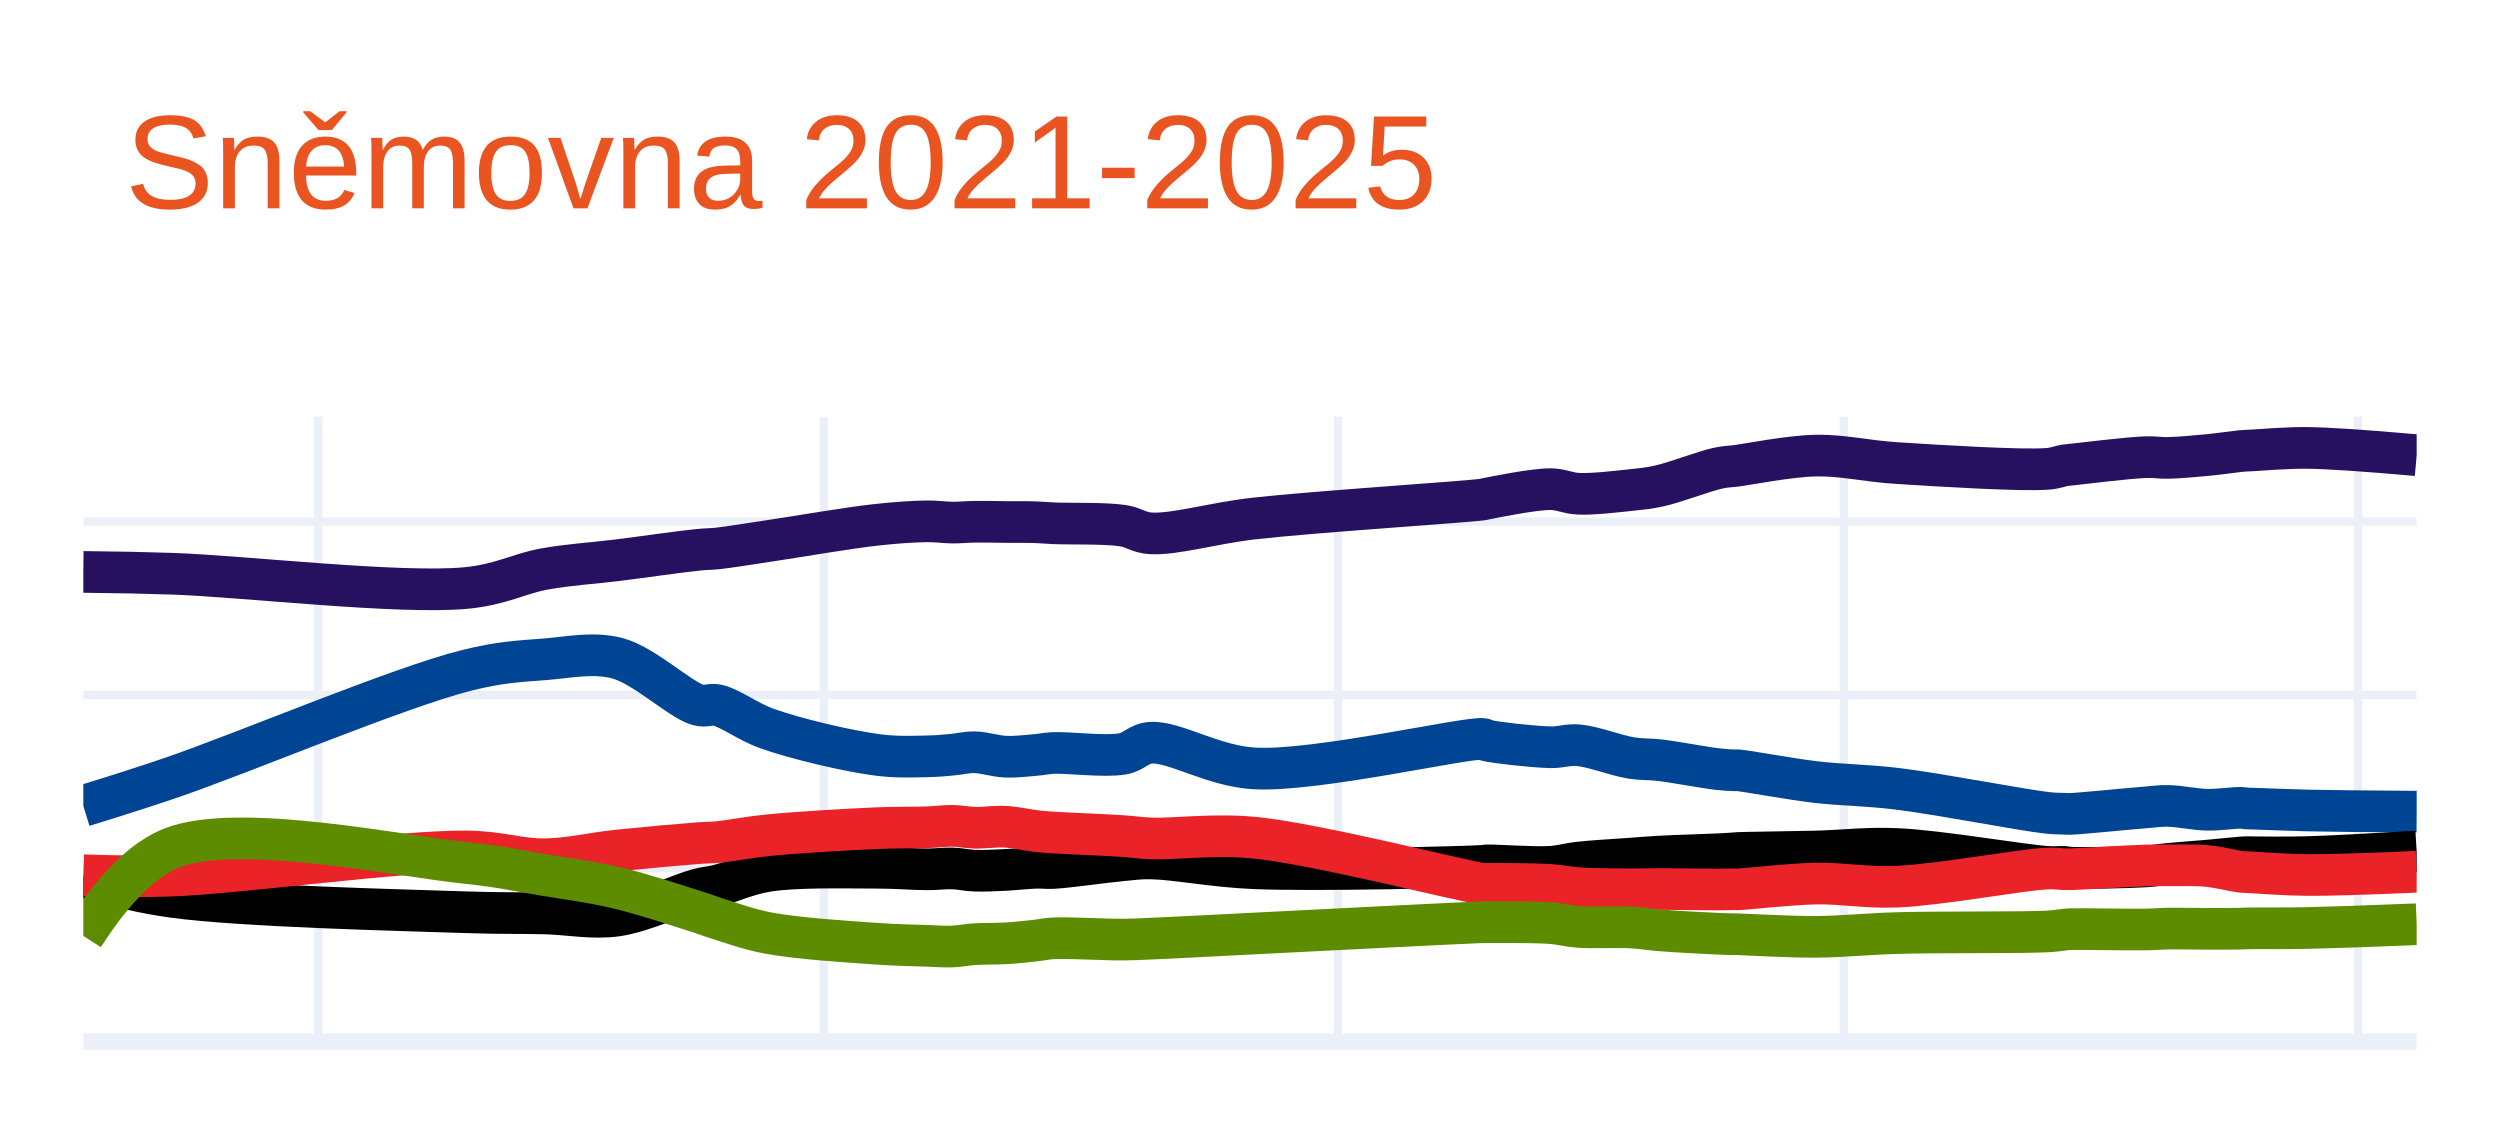
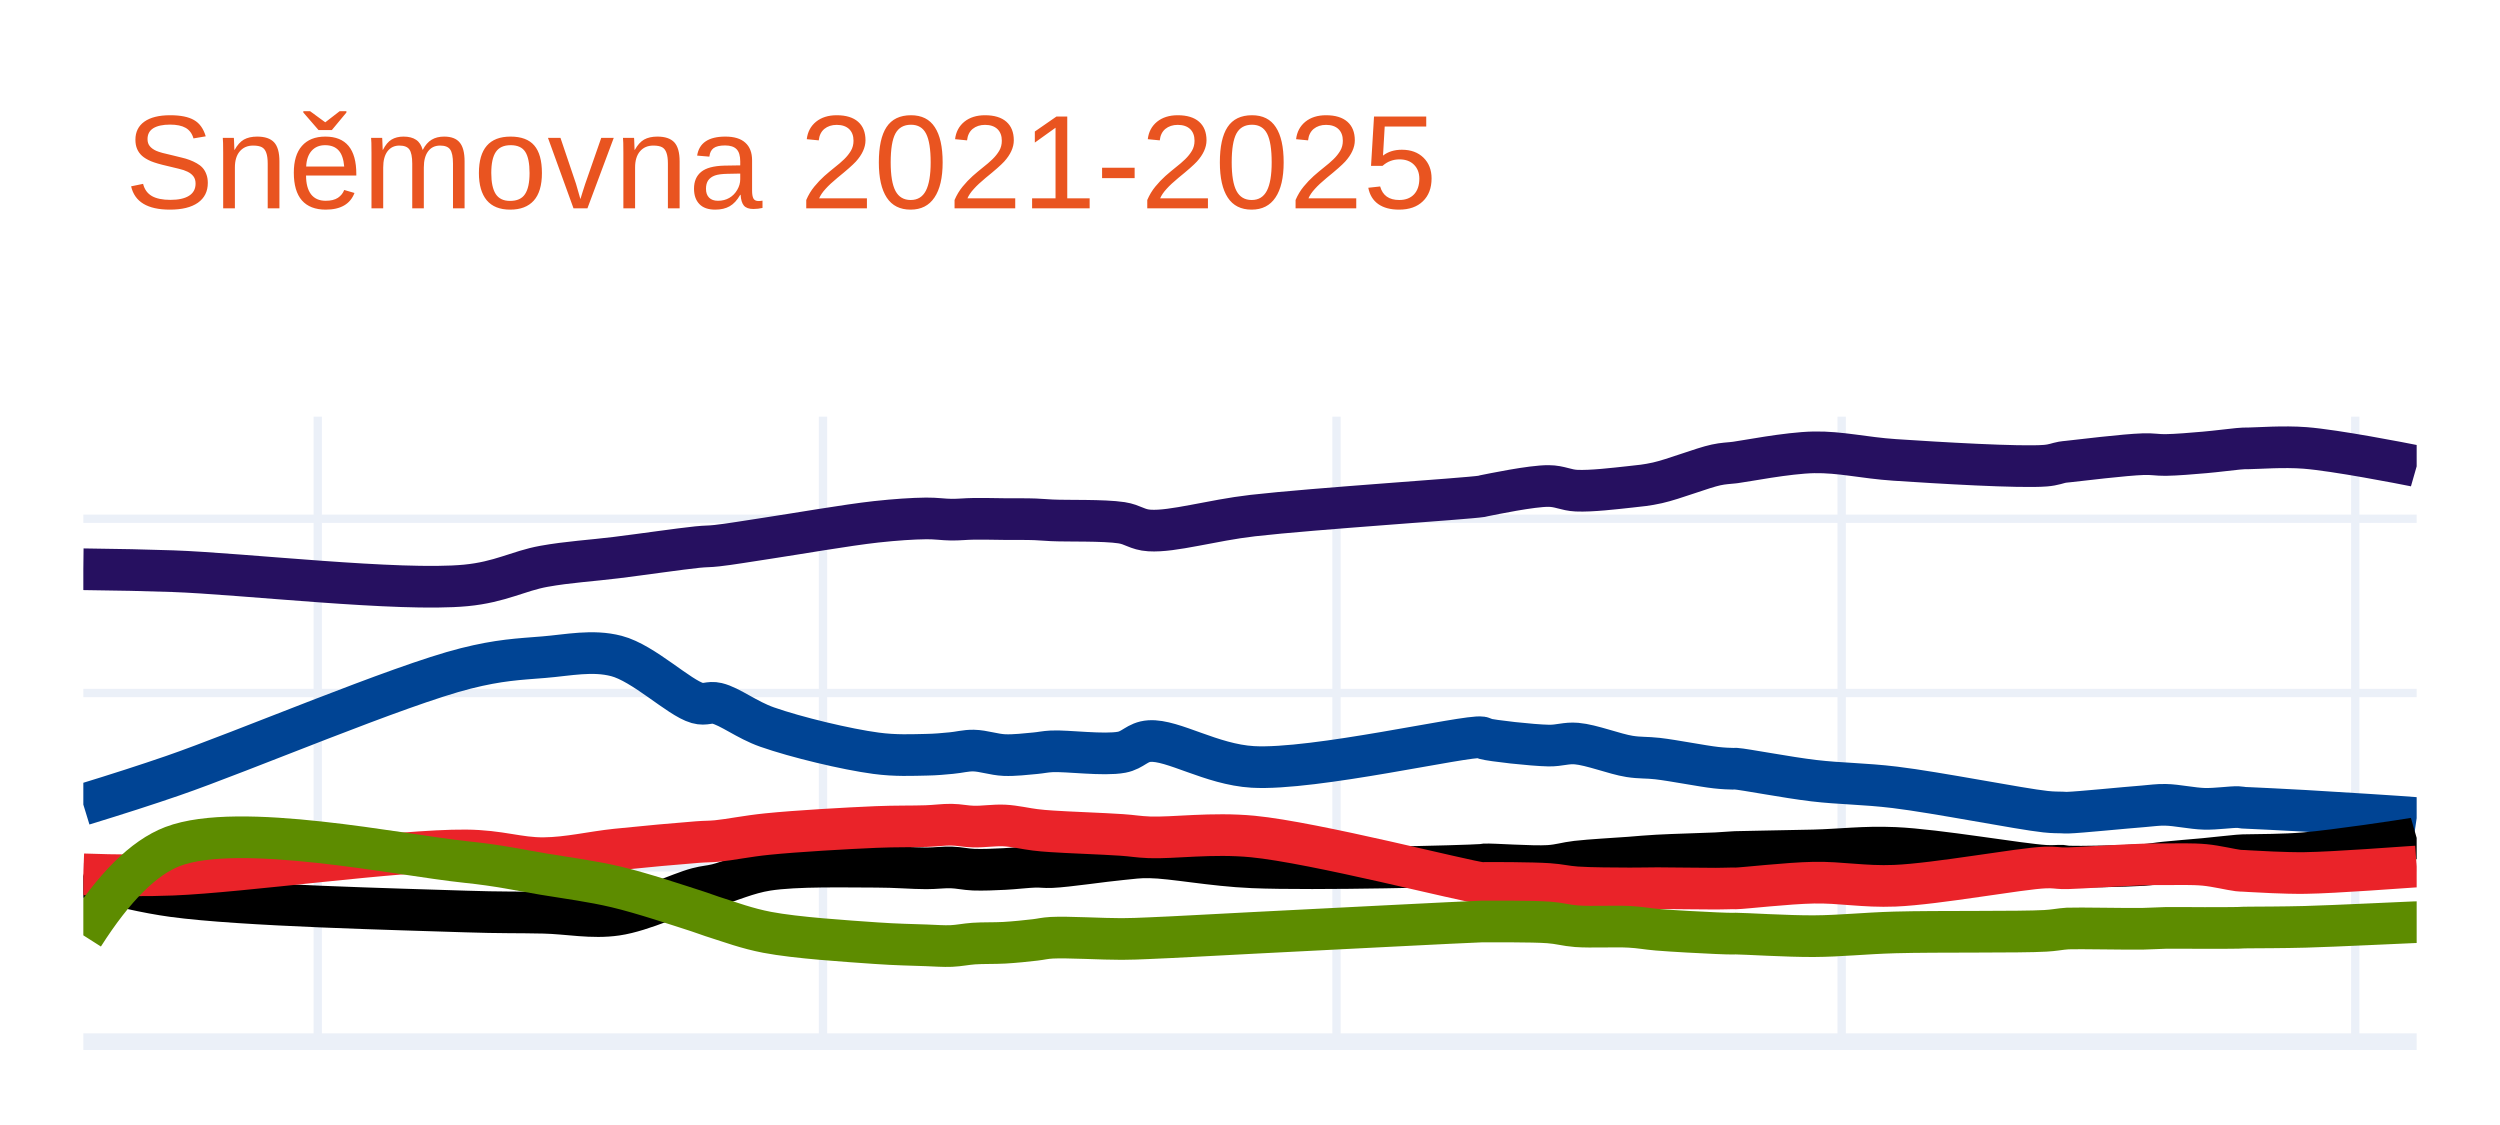
<svg xmlns="http://www.w3.org/2000/svg" class="main-svg" width="300" height="135" style="" viewBox="0 0 300 135">
  <rect x="0" y="0" width="300" height="135" style="fill: rgb(255, 255, 255); fill-opacity: 1;" />
-   <defs id="defs-14901d">
+   <defs id="defs-9183bc">
    <g class="clips">
-       <clipPath id="clip14901dxyplot" class="plotclip">
+       <clipPath id="clip9183bcxyplot" class="plotclip">
        <rect width="280" height="75" />
      </clipPath>
-       <clipPath class="axesclip" id="clip14901dx">
+       <clipPath class="axesclip" id="clip9183bcx">
        <rect x="10" y="0" width="280" height="135" />
      </clipPath>
-       <clipPath class="axesclip" id="clip14901dy">
+       <clipPath class="axesclip" id="clip9183bcy">
        <rect x="0" y="50" width="300" height="75" />
      </clipPath>
-       <clipPath class="axesclip" id="clip14901dxy">
+       <clipPath class="axesclip" id="clip9183bcxy">
        <rect x="10" y="50" width="280" height="75" />
      </clipPath>
    </g>
    <g class="gradients" />
    <g class="patterns" />
  </defs>
  <g class="bglayer" />
  <g class="layer-below">
    <g class="imagelayer" />
    <g class="shapelayer" />
  </g>
  <g class="cartesianlayer">
    <g class="subplot xy">
      <g class="layer-subplot">
        <g class="shapelayer" />
        <g class="imagelayer" />
      </g>
      <g class="minor-gridlayer">
        <g class="x" />
        <g class="y" />
      </g>
      <g class="gridlayer">
        <g class="x">
-           <path class="xgrid crisp" transform="translate(38.17,0)" d="M0,50v75" style="stroke: rgb(235, 240, 248); stroke-opacity: 1; stroke-width: 1px;" />
-           <path class="xgrid crisp" transform="translate(98.86,0)" d="M0,50v75" style="stroke: rgb(235, 240, 248); stroke-opacity: 1; stroke-width: 1px;" />
-           <path class="xgrid crisp" transform="translate(160.56,0)" d="M0,50v75" style="stroke: rgb(235, 240, 248); stroke-opacity: 1; stroke-width: 1px;" />
-           <path class="xgrid crisp" transform="translate(221.26,0)" d="M0,50v75" style="stroke: rgb(235, 240, 248); stroke-opacity: 1; stroke-width: 1px;" />
-           <path class="xgrid crisp" transform="translate(282.96,0)" d="M0,50v75" style="stroke: rgb(235, 240, 248); stroke-opacity: 1; stroke-width: 1px;" />
+           <path class="xgrid crisp" transform="translate(38.13,0)" d="M0,50v75" style="stroke: rgb(235, 240, 248); stroke-opacity: 1; stroke-width: 1px;" />
+           <path class="xgrid crisp" transform="translate(98.76,0)" d="M0,50v75" style="stroke: rgb(235, 240, 248); stroke-opacity: 1; stroke-width: 1px;" />
+           <path class="xgrid crisp" transform="translate(160.38,0)" d="M0,50v75" style="stroke: rgb(235, 240, 248); stroke-opacity: 1; stroke-width: 1px;" />
+           <path class="xgrid crisp" transform="translate(221,0)" d="M0,50v75" style="stroke: rgb(235, 240, 248); stroke-opacity: 1; stroke-width: 1px;" />
+           <path class="xgrid crisp" transform="translate(282.63,0)" d="M0,50v75" style="stroke: rgb(235, 240, 248); stroke-opacity: 1; stroke-width: 1px;" />
        </g>
        <g class="y">
-           <path class="ygrid crisp" transform="translate(0,104.2)" d="M10,0h280" style="stroke: rgb(235, 240, 248); stroke-opacity: 1; stroke-width: 1px;" />
-           <path class="ygrid crisp" transform="translate(0,83.4)" d="M10,0h280" style="stroke: rgb(235, 240, 248); stroke-opacity: 1; stroke-width: 1px;" />
-           <path class="ygrid crisp" transform="translate(0,62.6)" d="M10,0h280" style="stroke: rgb(235, 240, 248); stroke-opacity: 1; stroke-width: 1px;" />
+           <path class="ygrid crisp" transform="translate(0,104.08)" d="M10,0h280" style="stroke: rgb(235, 240, 248); stroke-opacity: 1; stroke-width: 1px;" />
+           <path class="ygrid crisp" transform="translate(0,83.16)" d="M10,0h280" style="stroke: rgb(235, 240, 248); stroke-opacity: 1; stroke-width: 1px;" />
+           <path class="ygrid crisp" transform="translate(0,62.25)" d="M10,0h280" style="stroke: rgb(235, 240, 248); stroke-opacity: 1; stroke-width: 1px;" />
        </g>
      </g>
      <g class="zerolinelayer">
        <path class="yzl zl crisp" transform="translate(0,125)" d="M10,0h280" style="stroke: rgb(235, 240, 248); stroke-opacity: 1; stroke-width: 2px;" />
      </g>
      <path class="xlines-below" />
      <path class="ylines-below" />
      <g class="overlines-below" />
      <g class="xaxislayer-below" />
      <g class="yaxislayer-below" />
      <g class="overaxes-below" />
-       <g class="plot" transform="translate(10,50)" clip-path="url(#clip14901dxyplot)">
+       <g class="plot" transform="translate(10,50)" clip-path="url(#clip9183bcxyplot)">
        <g class="scatterlayer mlayer">
-           <g class="trace scatter trace55b454" style="stroke-miterlimit: 2; opacity: 1;">
+           <g class="trace scatter traced841d0" style="stroke-miterlimit: 2; opacity: 1;">
            <g class="fills" />
            <g class="errorbars" />
            <g class="lines">
-               <path class="js-line" d="M0,18.63Q6.12,18.69 10.73,18.85C19.08,19.14 37.98,21.32 45.94,20.56C50.11,20.16 52.24,18.84 55.33,18.28C58.27,17.75 61.07,17.6 64.05,17.23C67.2,16.84 71.63,16.19 73.77,15.98C74.82,15.87 75.16,15.91 76.12,15.81C77.67,15.64 79.76,15.28 82.16,14.93C85.69,14.41 91.7,13.35 95.23,12.97C97.62,12.71 99.6,12.58 101.27,12.56C102.45,12.55 103.31,12.7 104.29,12.71C105.21,12.72 106.01,12.62 106.97,12.61C108.1,12.59 109.43,12.63 110.66,12.64C111.89,12.65 113.31,12.63 114.35,12.67C115.12,12.7 115.46,12.75 116.36,12.79C118.2,12.88 122.59,12.75 124.74,13.08C126.13,13.29 126.61,13.91 128.1,14C130.92,14.18 135.54,12.78 140.5,12.22C147.86,11.39 166.17,10.22 168,9.93C168.21,9.9 168.15,9.89 168.34,9.85C169.23,9.68 174.01,8.69 176.05,8.7C177.4,8.71 178.1,9.19 179.4,9.25C181.18,9.33 183.99,8.99 185.77,8.8C187.07,8.66 187.82,8.6 189.13,8.31C191.06,7.88 194.53,6.53 196.17,6.18C197.03,5.99 197.79,5.97 198.18,5.92C198.34,5.9 198.32,5.9 198.51,5.88C199.5,5.76 204.74,4.73 207.9,4.67C211.11,4.61 213.88,5.33 217.63,5.57C222.73,5.9 232.73,6.51 235.74,6.26C236.75,6.17 237.26,5.92 237.75,5.84C238.03,5.8 238.07,5.81 238.42,5.77C239.71,5.64 245.34,4.93 247.47,4.86C248.63,4.82 249.14,4.97 250.16,4.95C251.51,4.92 253.35,4.75 254.85,4.61C256.24,4.48 258.09,4.21 258.87,4.13C259.19,4.1 259.32,4.09 259.54,4.08C259.77,4.07 259.88,4.07 260.22,4.05C261.3,4 264.32,3.72 266.92,3.75Q270.56,3.79 280,4.62" style="vector-effect: none; fill: none; stroke: rgb(38, 16, 96); stroke-opacity: 1; stroke-width: 5px; opacity: 1;" />
+               <path class="js-line" d="M0,18.31Q6.12,18.38 10.72,18.54C19.06,18.83 37.94,21.01 45.89,20.25C50.05,19.85 52.18,18.52 55.26,17.96C58.2,17.43 60.99,17.28 63.97,16.91C67.12,16.52 71.54,15.87 73.68,15.65C74.73,15.54 75.07,15.59 76.03,15.48C77.58,15.31 79.67,14.95 82.06,14.59C85.58,14.06 91.59,13.01 95.12,12.62C97.51,12.36 99.49,12.23 101.15,12.21C102.33,12.2 103.19,12.35 104.16,12.36C105.08,12.37 105.88,12.27 106.84,12.26C107.97,12.24 109.3,12.28 110.53,12.29C111.76,12.3 113.17,12.28 114.21,12.32C114.98,12.35 115.32,12.4 116.22,12.44C118.05,12.53 122.44,12.4 124.59,12.73C125.97,12.94 126.46,13.57 127.94,13.66C130.75,13.84 135.38,12.44 140.33,11.87C147.68,11.03 165.99,9.85 167.8,9.56C168,9.53 167.95,9.52 168.13,9.48C169.01,9.31 173.8,8.3 175.84,8.32C177.19,8.33 177.89,8.82 179.19,8.88C180.97,8.96 183.77,8.62 185.55,8.43C186.85,8.29 187.59,8.23 188.9,7.94C190.83,7.51 194.29,6.14 195.93,5.79C196.79,5.6 197.55,5.58 197.94,5.53C198.1,5.51 198.09,5.51 198.28,5.49C199.28,5.37 204.5,4.34 207.66,4.28C210.87,4.22 213.63,4.94 217.37,5.19C222.46,5.53 232.44,6.13 235.45,5.88C236.46,5.8 236.97,5.55 237.46,5.47C237.74,5.42 237.78,5.43 238.13,5.39C239.42,5.25 245.05,4.56 247.18,4.5C248.34,4.46 248.84,4.61 249.86,4.6C251.21,4.58 253.05,4.42 254.55,4.29C255.94,4.17 257.78,3.93 258.56,3.86C258.88,3.83 259.01,3.82 259.23,3.81C259.45,3.8 259.56,3.8 259.9,3.8C260.97,3.79 264.01,3.55 266.6,3.75C270.25,4.03 278.48,5.64 279.67,5.88Q279.86,5.92 280,5.96" style="vector-effect: none; fill: none; stroke: rgb(38, 16, 96); stroke-opacity: 1; stroke-width: 5px; opacity: 1;" />
            </g>
            <g class="points" />
            <g class="text" />
          </g>
-           <g class="trace scatter trace3b42da" style="stroke-miterlimit: 2; opacity: 1;">
+           <g class="trace scatter trace31f512" style="stroke-miterlimit: 2; opacity: 1;">
            <g class="fills" />
            <g class="errorbars" />
            <g class="lines">
-               <path class="js-line" d="M0,46.71Q6.14,44.83 10.73,43.26C19.1,40.39 37.87,32.48 45.94,30.46C50,29.44 52.25,29.36 55.33,29.12C58.28,28.89 61.17,28.23 64.05,28.98C67.32,29.83 71.58,33.98 73.77,34.59C74.77,34.87 75.18,34.41 76.12,34.63C77.7,35 79.71,36.61 82.16,37.47C85.64,38.69 91.68,40.11 95.23,40.58C97.61,40.9 99.6,40.79 101.27,40.76C102.45,40.74 103.31,40.65 104.29,40.56C105.21,40.48 106.01,40.25 106.97,40.27C108.1,40.29 109.43,40.75 110.66,40.8C111.89,40.85 113.31,40.68 114.35,40.59C115.12,40.52 115.46,40.41 116.36,40.36C118.19,40.27 122.6,40.85 124.74,40.46C126.14,40.2 126.61,39.23 128.1,39.13C130.91,38.94 135.52,41.92 140.5,42.21C147.83,42.64 166.17,38.39 168,38.68C168.21,38.71 168.15,38.79 168.34,38.84C169.23,39.09 174.01,39.63 176.05,39.67C177.39,39.69 178.11,39.32 179.4,39.43C181.19,39.58 183.97,40.68 185.77,40.96C187.06,41.16 187.81,41.07 189.13,41.22C191.05,41.44 194.53,42.12 196.17,42.3C197.04,42.4 197.79,42.43 198.18,42.44C198.34,42.44 198.33,42.42 198.51,42.43C199.5,42.49 204.74,43.48 207.9,43.85C211.11,44.22 213.9,44.2 217.63,44.65C222.75,45.27 232.72,47.23 235.74,47.55C236.74,47.65 237.26,47.63 237.75,47.65C238.03,47.66 238.07,47.68 238.42,47.67C239.71,47.63 245.34,47.05 247.47,46.89C248.63,46.8 249.14,46.69 250.16,46.71C251.51,46.73 253.35,47.14 254.85,47.17C256.24,47.2 258.09,46.92 258.87,46.94C259.19,46.95 259.32,46.99 259.54,47.01C259.77,47.03 259.88,47.02 260.22,47.03C261.3,47.06 264.32,47.2 266.92,47.26Q270.56,47.34 280,47.4" style="vector-effect: none; fill: none; stroke: rgb(0, 68, 148); stroke-opacity: 1; stroke-width: 5px; opacity: 1;" />
+               <path class="js-line" d="M0,46.55Q6.14,44.67 10.72,43.09C19.08,40.21 37.83,32.24 45.89,30.21C49.94,29.19 52.19,29.11 55.26,28.86C58.21,28.62 61.09,27.97 63.97,28.72C67.24,29.57 71.49,33.75 73.68,34.36C74.68,34.64 75.09,34.18 76.03,34.4C77.61,34.77 79.61,36.39 82.06,37.25C85.53,38.47 91.58,39.92 95.12,40.39C97.49,40.71 99.49,40.6 101.15,40.57C102.33,40.55 103.19,40.46 104.16,40.37C105.08,40.29 105.88,40.05 106.84,40.07C107.97,40.09 109.3,40.56 110.53,40.61C111.75,40.66 113.17,40.48 114.21,40.39C114.98,40.32 115.32,40.21 116.22,40.16C118.05,40.07 122.46,40.67 124.59,40.27C125.99,40.01 126.45,39.03 127.94,38.93C130.75,38.74 135.36,41.74 140.33,42.03C147.66,42.46 166,38.19 167.8,38.48C168.01,38.51 167.94,38.59 168.13,38.64C169,38.89 173.8,39.43 175.84,39.47C177.18,39.49 177.91,39.12 179.19,39.23C180.98,39.38 183.76,40.49 185.55,40.77C186.83,40.97 187.58,40.88 188.9,41.03C190.82,41.25 194.29,41.94 195.93,42.12C196.8,42.22 197.55,42.24 197.94,42.25C198.1,42.25 198.09,42.23 198.28,42.24C199.28,42.3 204.5,43.31 207.66,43.68C210.86,44.06 213.64,44.03 217.37,44.48C222.48,45.1 232.43,47.08 235.45,47.4C236.45,47.51 236.97,47.48 237.46,47.5C237.74,47.51 237.78,47.53 238.13,47.52C239.42,47.49 245.05,46.92 247.18,46.76C248.34,46.67 248.84,46.56 249.86,46.58C251.21,46.6 253.05,47.02 254.55,47.06C255.94,47.09 257.78,46.82 258.56,46.85C258.88,46.86 259.01,46.91 259.23,46.93C259.45,46.95 259.56,46.94 259.9,46.96C260.97,47.01 264,47.15 266.6,47.3C270.24,47.51 278.48,48.03 279.67,48.14Q279.86,48.16 280,48.18" style="vector-effect: none; fill: none; stroke: rgb(0, 68, 148); stroke-opacity: 1; stroke-width: 5px; opacity: 1;" />
            </g>
            <g class="points" />
            <g class="text" />
          </g>
-           <g class="trace scatter trace5013fe" style="stroke-miterlimit: 2; opacity: 1;">
+           <g class="trace scatter tracea13a67" style="stroke-miterlimit: 2; opacity: 1;">
            <g class="fills" />
            <g class="errorbars" />
            <g class="lines">
-               <path class="js-line" d="M0,55.24Q6.09,57 10.73,57.63C19.05,58.77 37.94,59.2 45.94,59.47C50.07,59.61 52.26,59.54 55.33,59.61C58.29,59.68 61.1,60.29 64.05,59.87C67.24,59.41 71.62,57.28 73.77,56.72C74.81,56.45 75.16,56.49 76.12,56.26C77.67,55.88 79.73,54.89 82.16,54.51C85.66,53.96 91.7,54.13 95.23,54.13C97.63,54.13 99.6,54.32 101.27,54.32C102.45,54.32 103.31,54.18 104.29,54.21C105.21,54.24 106,54.44 106.97,54.48C108.1,54.52 109.43,54.45 110.66,54.39C111.89,54.33 113.3,54.16 114.35,54.13C115.12,54.11 115.46,54.2 116.36,54.16C118.2,54.07 122.57,53.42 124.74,53.23C126.11,53.11 126.63,52.99 128.1,53.01C130.93,53.05 135.55,53.98 140.5,54.19C147.86,54.5 166.17,54.04 168,53.9C168.2,53.88 168.15,53.86 168.34,53.85C169.23,53.79 174.01,54.15 176.05,54.02C177.4,53.93 178.1,53.66 179.4,53.51C181.18,53.31 183.98,53.16 185.77,53.03C187.07,52.93 187.8,52.86 189.13,52.79C191.05,52.68 194.54,52.59 196.17,52.51C197.04,52.47 197.79,52.42 198.18,52.39C198.34,52.38 198.32,52.37 198.51,52.36C199.5,52.31 204.74,52.26 207.9,52.18C211.11,52.1 213.89,51.72 217.63,51.88C222.74,52.1 232.72,53.85 235.74,54.03C236.74,54.09 237.26,54 237.75,54.03C238.03,54.05 238.07,54.1 238.42,54.12C239.71,54.2 245.34,54.11 247.47,53.97C248.63,53.9 249.14,53.77 250.16,53.67C251.51,53.54 253.35,53.41 254.85,53.28C256.24,53.16 258.09,52.96 258.87,52.9C259.19,52.88 259.32,52.87 259.54,52.86C259.77,52.85 259.88,52.87 260.22,52.87C261.3,52.88 264.32,52.92 266.92,52.85Q270.56,52.75 280,52.18" style="vector-effect: none; fill: none; stroke: rgb(0, 0, 0); stroke-opacity: 1; stroke-width: 5px; opacity: 1;" />
+               <path class="js-line" d="M0,55.13Q6.08,56.9 10.72,57.54C19.03,58.68 37.91,59.11 45.89,59.38C50.01,59.52 52.19,59.46 55.26,59.53C58.22,59.6 61.03,60.21 63.97,59.78C67.16,59.32 71.53,57.17 73.68,56.61C74.72,56.34 75.07,56.38 76.03,56.15C77.58,55.77 79.64,54.78 82.06,54.4C85.55,53.85 91.6,54.01 95.12,54.01C97.51,54.01 99.49,54.2 101.15,54.2C102.33,54.2 103.19,54.06 104.16,54.09C105.08,54.12 105.87,54.32 106.84,54.36C107.97,54.4 109.3,54.34 110.53,54.28C111.76,54.22 113.17,54.04 114.21,54.01C114.98,53.99 115.32,54.09 116.22,54.05C118.06,53.97 122.43,53.31 124.59,53.11C125.96,52.99 126.47,52.86 127.94,52.88C130.77,52.92 135.38,53.87 140.33,54.08C147.68,54.39 165.99,53.93 167.8,53.78C168,53.76 167.95,53.74 168.13,53.73C169.01,53.67 173.8,54.04 175.84,53.91C177.19,53.82 177.89,53.54 179.19,53.39C180.97,53.19 183.77,53.04 185.55,52.91C186.84,52.81 187.58,52.73 188.9,52.66C190.81,52.55 194.3,52.47 195.93,52.39C196.8,52.34 197.55,52.28 197.94,52.26C198.1,52.25 198.09,52.25 198.28,52.24C199.28,52.2 204.51,52.13 207.66,52.05C210.87,51.97 213.64,51.59 217.37,51.75C222.47,51.97 232.43,53.73 235.45,53.9C236.45,53.96 236.97,53.86 237.46,53.89C237.74,53.91 237.78,53.96 238.13,53.98C239.42,54.05 245.06,53.94 247.18,53.8C248.34,53.72 248.84,53.59 249.86,53.49C251.21,53.35 253.05,53.21 254.55,53.07C255.94,52.94 257.78,52.72 258.56,52.66C258.88,52.63 259.01,52.63 259.23,52.62C259.45,52.61 259.56,52.62 259.9,52.61C260.97,52.58 264,52.6 266.6,52.38C270.24,52.07 278.48,50.83 279.67,50.62Q279.86,50.59 280,50.55" style="vector-effect: none; fill: none; stroke: rgb(0, 0, 0); stroke-opacity: 1; stroke-width: 5px; opacity: 1;" />
            </g>
            <g class="points" />
            <g class="text" />
          </g>
-           <g class="trace scatter trace88b325" style="stroke-miterlimit: 2; opacity: 1;">
+           <g class="trace scatter trace2f6dad" style="stroke-miterlimit: 2; opacity: 1;">
            <g class="fills" />
            <g class="errorbars" />
            <g class="lines">
-               <path class="js-line" d="M0,55.03Q6.13,55.25 10.73,55.07C19.08,54.74 37.95,52.1 45.94,52.17C50.07,52.21 52.26,53.14 55.33,53.11C58.29,53.08 61.06,52.38 64.05,52.07C67.2,51.74 71.63,51.34 73.77,51.18C74.82,51.1 75.16,51.14 76.12,51.05C77.67,50.9 79.76,50.47 82.16,50.23C85.68,49.88 91.7,49.53 95.23,49.38C97.63,49.28 99.6,49.33 101.27,49.27C102.45,49.23 103.31,49.09 104.29,49.1C105.21,49.11 106,49.3 106.97,49.33C108.1,49.36 109.43,49.14 110.66,49.21C111.89,49.28 113.3,49.61 114.35,49.73C115.12,49.82 115.46,49.84 116.36,49.9C118.2,50.02 122.57,50.18 124.74,50.33C126.11,50.42 126.63,50.55 128.1,50.61C130.93,50.72 135.58,50.05 140.5,50.52C147.89,51.23 166.16,55.91 168,56.07C168.2,56.09 168.15,56.06 168.34,56.06C169.23,56.05 174.01,56.05 176.05,56.19C177.4,56.28 178.1,56.49 179.4,56.58C181.18,56.7 183.98,56.71 185.77,56.72C187.07,56.73 187.81,56.68 189.13,56.68C191.05,56.68 194.54,56.75 196.17,56.74C197.04,56.74 197.79,56.71 198.18,56.71C198.34,56.71 198.32,56.72 198.51,56.72C199.5,56.7 204.74,56.09 207.9,56.03C211.11,55.97 213.89,56.55 217.63,56.4C222.74,56.19 232.72,54.33 235.74,54.22C236.74,54.18 237.26,54.3 237.75,54.31C238.03,54.32 238.07,54.32 238.42,54.31C239.71,54.28 245.34,53.92 247.47,53.86C248.63,53.83 249.14,53.84 250.16,53.84C251.51,53.85 253.35,53.78 254.85,53.92C256.25,54.05 258.09,54.52 258.87,54.61C259.19,54.65 259.32,54.64 259.54,54.65C259.77,54.66 259.88,54.67 260.22,54.69C261.3,54.75 264.32,54.98 266.92,55Q270.56,55.03 280,54.61" style="vector-effect: none; fill: none; stroke: rgb(234, 35, 41); stroke-opacity: 1; stroke-width: 5px; opacity: 1;" />
+               <path class="js-line" d="M0,54.92Q6.12,55.14 10.72,54.96C19.07,54.63 37.91,51.98 45.89,52.05C50.01,52.08 52.2,53.01 55.26,52.98C58.22,52.95 60.99,52.25 63.97,51.94C67.12,51.61 71.54,51.21 73.68,51.05C74.73,50.97 75.07,51.01 76.03,50.92C77.58,50.77 79.66,50.33 82.06,50.09C85.58,49.73 91.6,49.39 95.12,49.24C97.51,49.14 99.49,49.19 101.15,49.13C102.33,49.09 103.19,48.95 104.16,48.96C105.08,48.97 105.87,49.17 106.84,49.19C107.97,49.22 109.3,49 110.53,49.06C111.76,49.12 113.17,49.46 114.21,49.58C114.98,49.67 115.32,49.7 116.22,49.76C118.05,49.89 122.43,50.04 124.59,50.19C125.96,50.28 126.47,50.42 127.94,50.48C130.76,50.59 135.42,49.91 140.33,50.38C147.72,51.09 165.99,55.81 167.8,55.96C168,55.98 167.95,55.95 168.13,55.95C169.01,55.94 173.8,55.94 175.84,56.08C177.19,56.17 177.89,56.39 179.19,56.48C180.97,56.6 183.77,56.6 185.55,56.61C186.84,56.62 187.58,56.58 188.9,56.58C190.81,56.58 194.3,56.65 195.93,56.64C196.8,56.64 197.55,56.6 197.94,56.6C198.1,56.6 198.09,56.61 198.28,56.61C199.28,56.59 204.5,55.98 207.66,55.92C210.87,55.86 213.64,56.44 217.37,56.29C222.47,56.08 232.43,54.21 235.45,54.1C236.45,54.06 236.97,54.18 237.46,54.19C237.74,54.2 237.78,54.2 238.13,54.19C239.42,54.16 245.05,53.8 247.18,53.74C248.34,53.7 248.84,53.71 249.86,53.71C251.21,53.71 253.05,53.65 254.55,53.79C255.94,53.92 257.78,54.37 258.56,54.46C258.88,54.5 259.01,54.49 259.23,54.5C259.45,54.51 259.56,54.52 259.9,54.54C260.97,54.59 264,54.79 266.6,54.76C270.24,54.71 278.48,54.07 279.67,54Q279.86,53.99 280,53.98" style="vector-effect: none; fill: none; stroke: rgb(234, 35, 41); stroke-opacity: 1; stroke-width: 5px; opacity: 1;" />
            </g>
            <g class="points" />
            <g class="text" />
          </g>
-           <g class="trace scatter traceb031a4" style="stroke-miterlimit: 2; opacity: 1;">
+           <g class="trace scatter trace24b456" style="stroke-miterlimit: 2; opacity: 1;">
            <g class="fills" />
            <g class="errorbars" />
            <g class="lines">
-               <path class="js-line" d="M0,62.31Q5.53,53.69 10.73,51.71C18.68,48.69 37.96,52.74 45.94,53.56C50.08,53.99 52.26,54.5 55.33,55.01C58.29,55.5 61.09,55.85 64.05,56.55C67.22,57.3 71.64,58.77 73.77,59.45C74.82,59.78 75.15,59.94 76.12,60.24C77.66,60.72 79.74,61.5 82.16,61.96C85.66,62.63 91.7,63 95.23,63.25C97.62,63.42 99.6,63.44 101.27,63.5C102.45,63.54 103.31,63.62 104.29,63.58C105.21,63.54 106,63.36 106.97,63.3C108.1,63.23 109.43,63.27 110.66,63.2C111.89,63.13 113.31,62.98 114.35,62.86C115.12,62.77 115.46,62.65 116.36,62.6C118.19,62.5 122.57,62.77 124.74,62.75C126.11,62.74 126.63,62.7 128.1,62.64C130.93,62.52 135.55,62.27 140.5,62.02C147.87,61.65 166.17,60.71 168,60.66C168.2,60.65 168.15,60.66 168.34,60.66C169.23,60.67 174.01,60.62 176.05,60.77C177.4,60.87 178.1,61.13 179.4,61.23C181.18,61.36 183.99,61.2 185.77,61.3C187.07,61.37 187.8,61.53 189.13,61.64C191.05,61.79 194.54,61.98 196.17,62.05C197.04,62.09 197.79,62.1 198.18,62.11C198.34,62.11 198.32,62.11 198.51,62.11C199.5,62.13 204.74,62.44 207.9,62.42C211.11,62.4 213.89,62.08 217.63,61.97C222.74,61.82 232.72,61.94 235.74,61.77C236.75,61.71 237.26,61.61 237.75,61.56C238.03,61.53 238.07,61.51 238.42,61.5C239.71,61.45 245.34,61.58 247.47,61.54C248.63,61.52 249.14,61.45 250.16,61.43C251.51,61.41 253.35,61.46 254.85,61.46C256.24,61.46 258.09,61.46 258.87,61.44C259.19,61.43 259.32,61.42 259.54,61.41C259.77,61.4 259.88,61.4 260.22,61.4C261.3,61.39 264.32,61.41 266.92,61.36Q270.56,61.29 280,60.91" style="vector-effect: none; fill: none; stroke: rgb(93, 140, 0); stroke-opacity: 1; stroke-width: 5px; opacity: 1;" />
+               <path class="js-line" d="M0,62.24Q5.52,53.57 10.72,51.58C18.66,48.55 37.92,52.61 45.89,53.44C50.02,53.87 52.2,54.39 55.26,54.9C58.22,55.39 61.01,55.74 63.97,56.44C67.14,57.19 71.55,58.68 73.68,59.36C74.73,59.7 75.06,59.86 76.03,60.16C77.57,60.64 79.64,61.42 82.06,61.88C85.56,62.55 91.59,62.93 95.12,63.18C97.51,63.35 99.49,63.38 101.15,63.44C102.33,63.48 103.19,63.56 104.16,63.52C105.08,63.48 105.87,63.3 106.84,63.23C107.97,63.15 109.3,63.2 110.53,63.13C111.76,63.06 113.17,62.91 114.21,62.79C114.98,62.7 115.32,62.58 116.22,62.53C118.05,62.43 122.43,62.69 124.59,62.68C125.96,62.67 126.47,62.64 127.94,62.58C130.77,62.47 135.39,62.2 140.33,61.95C147.69,61.58 165.99,60.63 167.8,60.58C168,60.58 167.95,60.58 168.13,60.58C169.01,60.59 173.8,60.54 175.84,60.69C177.19,60.79 177.89,61.05 179.19,61.15C180.97,61.28 183.77,61.12 185.55,61.22C186.85,61.29 187.58,61.46 188.9,61.57C190.81,61.73 194.3,61.91 195.93,61.98C196.8,62.02 197.55,62.04 197.94,62.04C198.1,62.04 198.09,62.03 198.28,62.03C199.28,62.03 204.51,62.36 207.66,62.34C210.87,62.32 213.63,62 217.37,61.89C222.47,61.75 232.44,61.88 235.45,61.7C236.46,61.64 236.97,61.53 237.46,61.48C237.74,61.45 237.78,61.44 238.13,61.42C239.42,61.36 245.05,61.49 247.18,61.45C248.34,61.43 248.84,61.37 249.86,61.35C251.21,61.33 253.05,61.36 254.55,61.36C255.94,61.36 257.78,61.36 258.56,61.34C258.88,61.33 259.01,61.32 259.23,61.31C259.45,61.3 259.56,61.3 259.9,61.3C260.97,61.29 264,61.29 266.6,61.22C270.24,61.12 278.48,60.71 279.67,60.67Q279.86,60.66 280,60.66" style="vector-effect: none; fill: none; stroke: rgb(93, 140, 0); stroke-opacity: 1; stroke-width: 5px; opacity: 1;" />
            </g>
            <g class="points" />
            <g class="text" />
          </g>
        </g>
      </g>
      <g class="overplot" />
      <path class="xlines-above crisp" d="M0,0" style="fill: none;" />
      <path class="ylines-above crisp" d="M0,0" style="fill: none;" />
      <g class="overlines-above" />
      <g class="xaxislayer-above" />
      <g class="yaxislayer-above" />
      <g class="overaxes-above" />
    </g>
  </g>
  <g class="polarlayer" />
  <g class="smithlayer" />
  <g class="ternarylayer" />
  <g class="geolayer" />
  <g class="funnelarealayer" />
  <g class="pielayer" />
  <g class="iciclelayer" />
  <g class="treemaplayer" />
  <g class="sunburstlayer" />
  <g class="glimages" />
-   <defs id="topdefs-14901d">
+   <defs id="topdefs-9183bc">
    <g class="clips" />
  </defs>
  <g class="layer-above">
    <g class="imagelayer" />
    <g class="shapelayer" />
  </g>
  <g class="infolayer">
    <g class="g-gtitle">
      <text class="gtitle" x="15" y="25" text-anchor="start" dy="0em" style="font-family: Ubuntu, verdana, arial, sans-serif; font-size: 16px; fill: rgb(233, 84, 32); opacity: 1; font-weight: normal; white-space: pre;">Sněmovna 2021-2025</text>
    </g>
    <g class="g-xtitle" />
    <g class="g-ytitle" />
  </g>
</svg>
